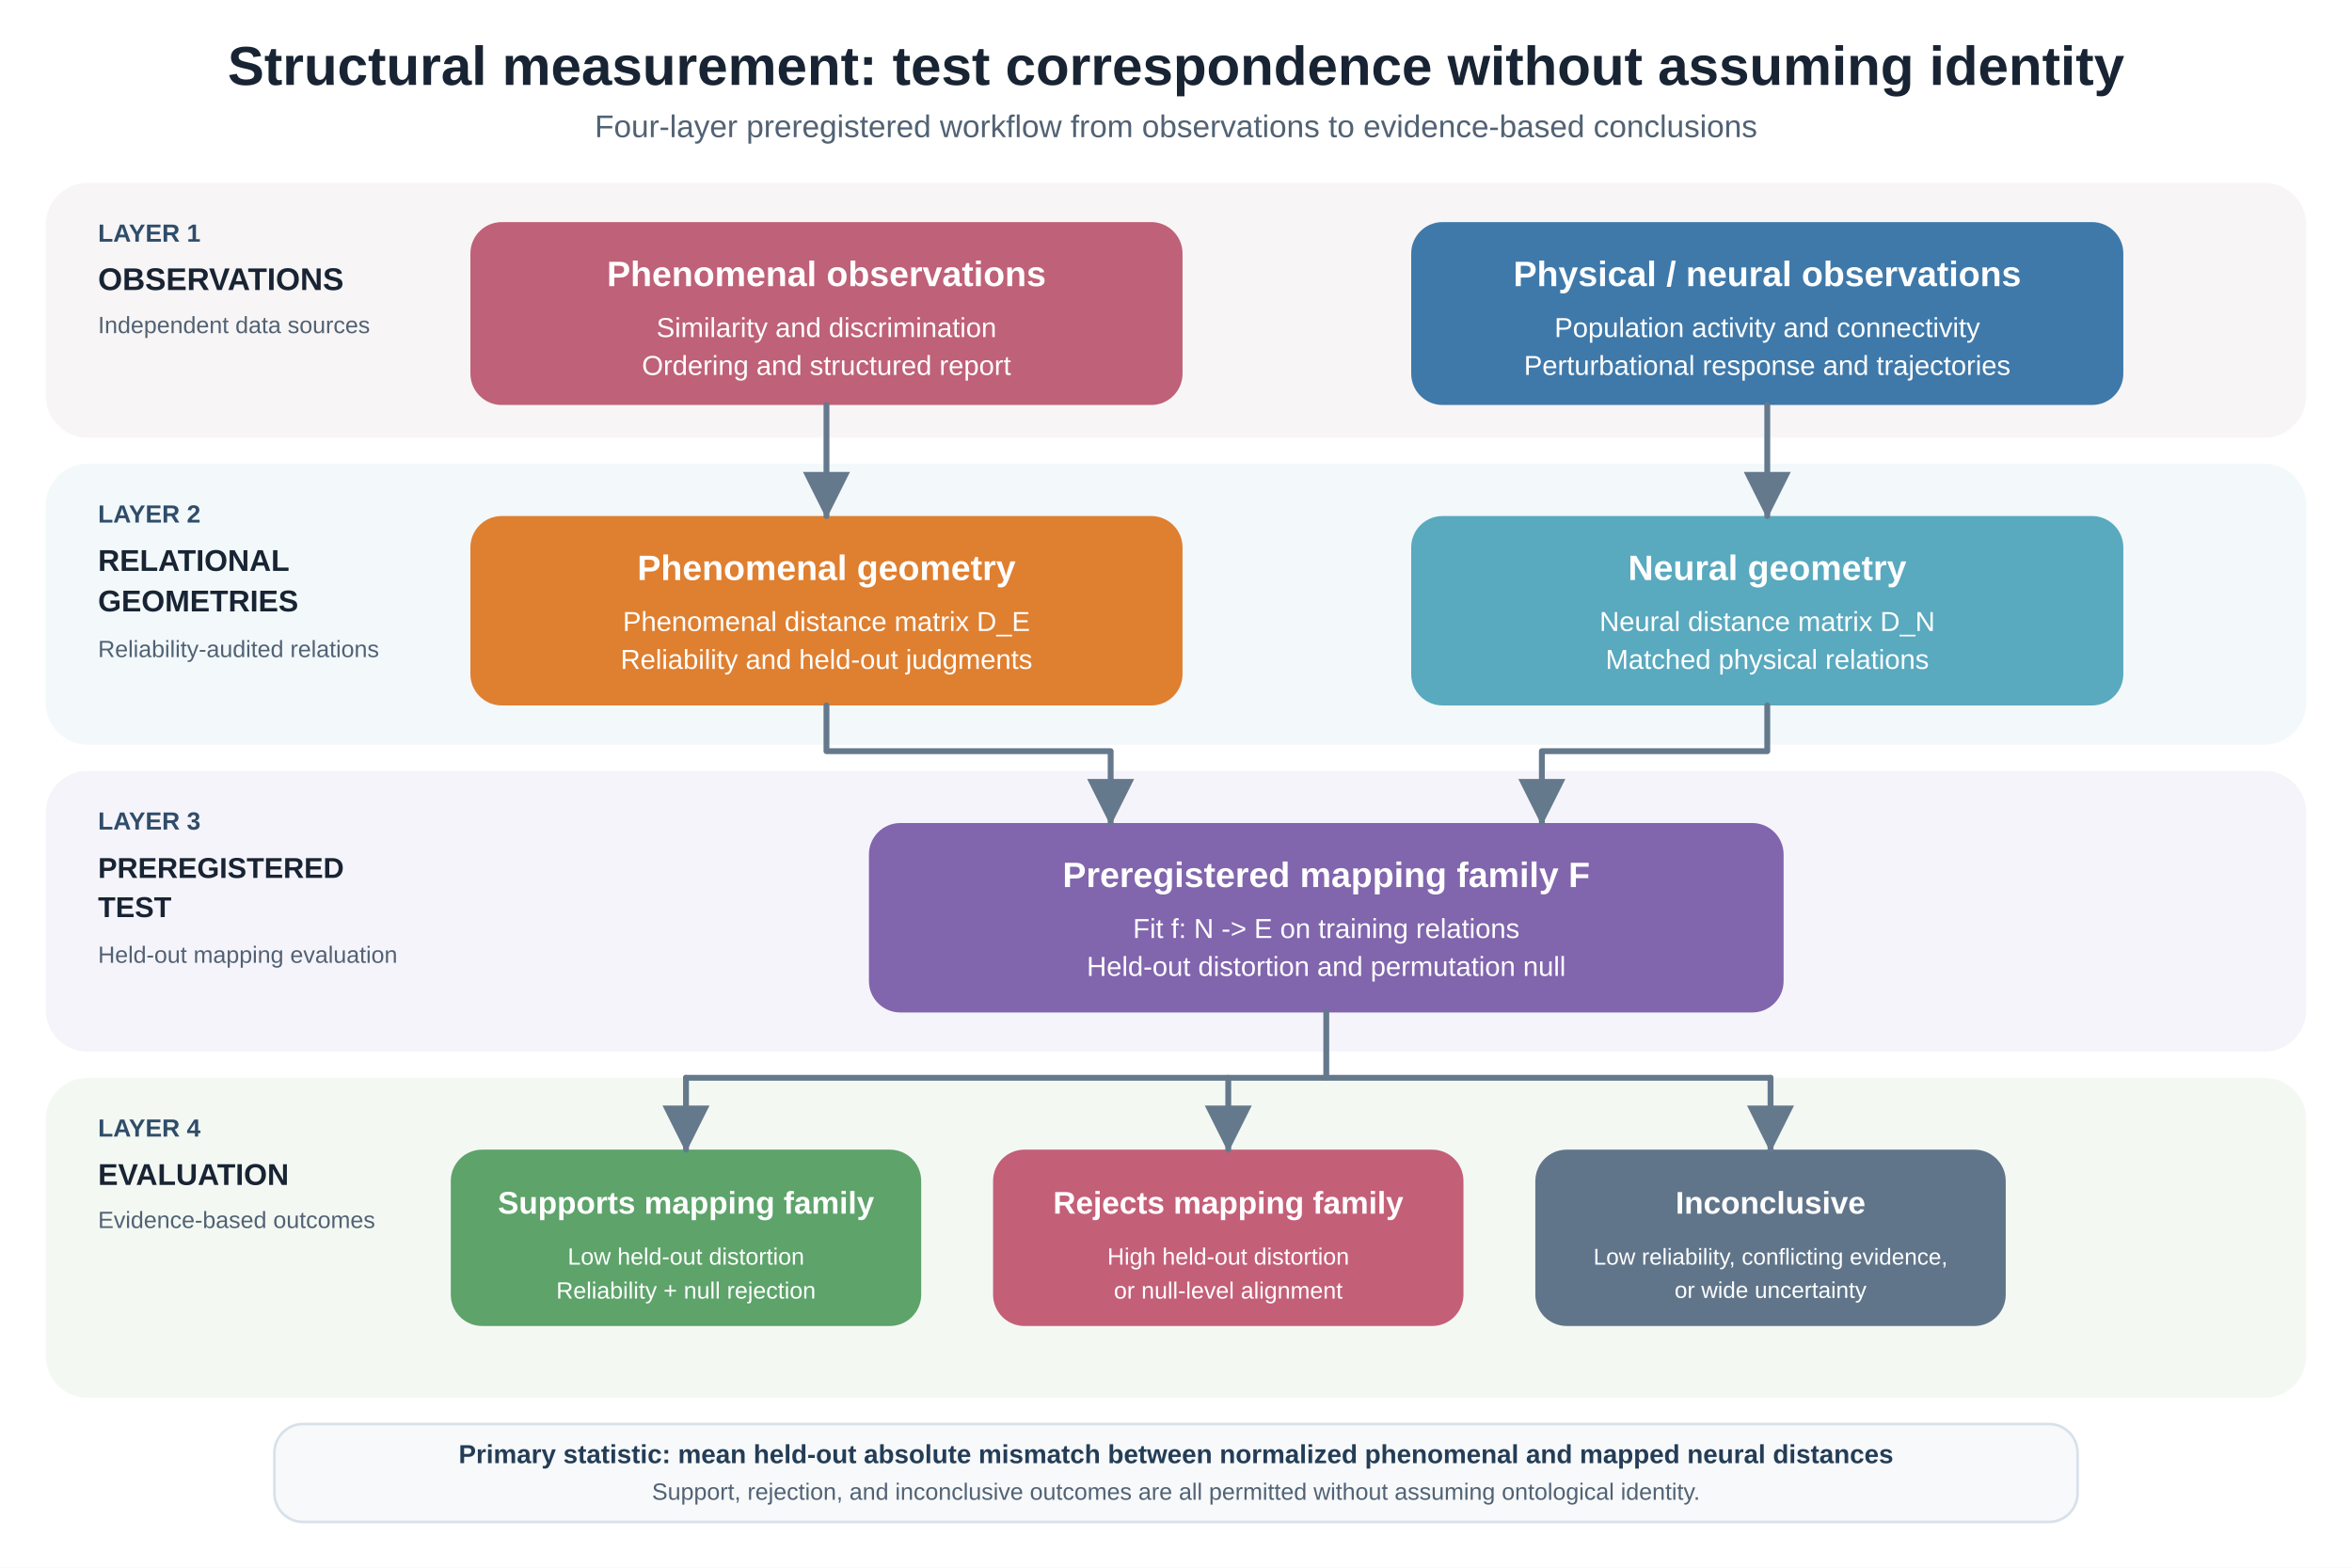
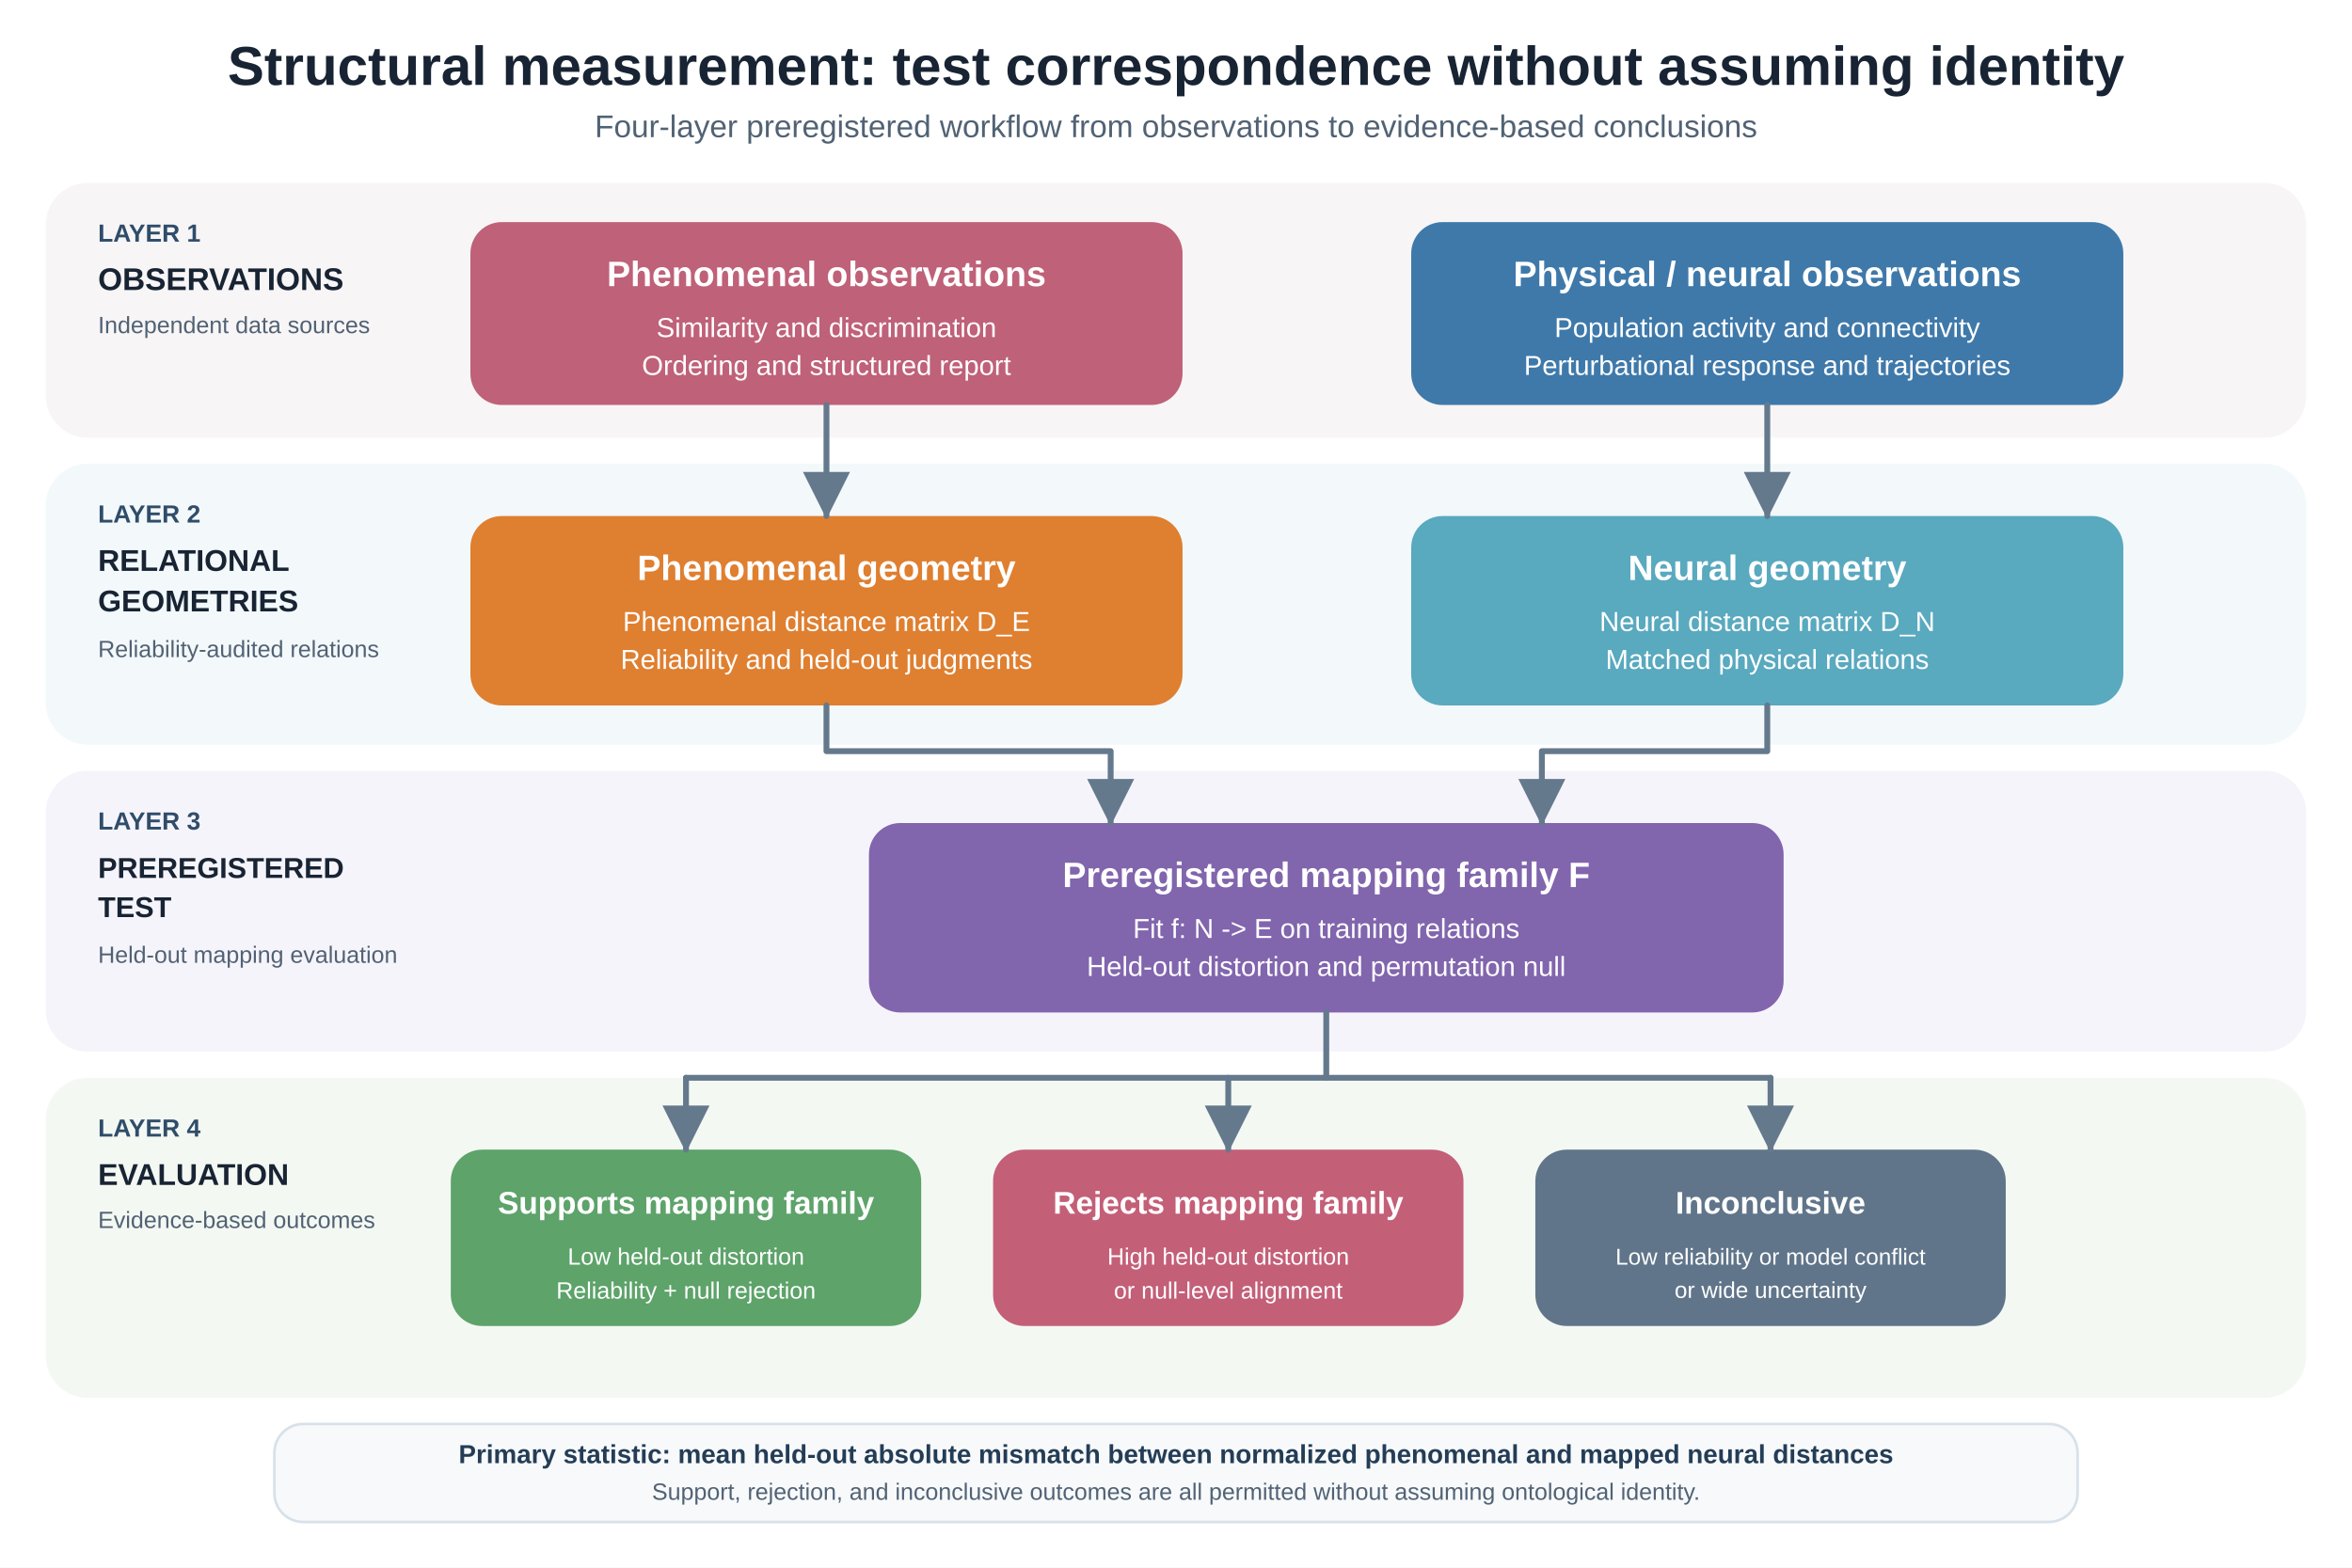
<svg xmlns="http://www.w3.org/2000/svg" width="1800" height="1200" viewBox="0 0 1800 1200" role="img" aria-labelledby="title desc">
  <defs>
    <marker id="arrow" markerWidth="9" markerHeight="9" refX="7.5" refY="4" orient="auto" markerUnits="strokeWidth">
      <path d="M0,0 L8,4 L0,8 z" fill="#65798d" />
    </marker>
  </defs>
  <rect x="0" y="0" width="1800" height="1200" rx="0" fill="#fff" stroke="none" stroke-width="0" />
  <text x="900" y="65" font-family="Arial,Helvetica,sans-serif" font-size="42" font-weight="700" fill="#182433" text-anchor="middle">Structural measurement: test correspondence without assuming identity</text>
  <text x="900" y="105" font-family="Arial,Helvetica,sans-serif" font-size="24" font-weight="400" fill="#516274" text-anchor="middle">Four-layer preregistered workflow from observations to evidence-based conclusions</text>
  <rect x="35" y="140" width="1730" height="195" rx="32" fill="#f8f5f6" stroke="none" stroke-width="0" />
  <rect x="35" y="355" width="1730" height="215" rx="32" fill="#f3f8fb" stroke="none" stroke-width="0" />
  <rect x="35" y="590" width="1730" height="215" rx="32" fill="#f6f4fb" stroke="none" stroke-width="0" />
  <rect x="35" y="825" width="1730" height="245" rx="32" fill="#f4f8f3" stroke="none" stroke-width="0" />
  <text x="75" y="185" font-family="Arial,Helvetica,sans-serif" font-size="19" font-weight="700" fill="#2f4d6a" text-anchor="start">LAYER 1</text>
  <text x="75" y="222" font-family="Arial,Helvetica,sans-serif" font-size="24" font-weight="700" fill="#182433" text-anchor="start">OBSERVATIONS</text>
  <text x="75" y="255" font-family="Arial,Helvetica,sans-serif" font-size="18" font-weight="400" fill="#516274" text-anchor="start">Independent data sources</text>
  <text x="75" y="400" font-family="Arial,Helvetica,sans-serif" font-size="19" font-weight="700" fill="#2f4d6a" text-anchor="start">LAYER 2</text>
  <text x="75" y="437" font-family="Arial,Helvetica,sans-serif" font-size="23" font-weight="700" fill="#182433" text-anchor="start">RELATIONAL</text>
  <text x="75" y="468" font-family="Arial,Helvetica,sans-serif" font-size="23" font-weight="700" fill="#182433" text-anchor="start">GEOMETRIES</text>
  <text x="75" y="503" font-family="Arial,Helvetica,sans-serif" font-size="18" font-weight="400" fill="#516274" text-anchor="start">Reliability-audited relations</text>
  <text x="75" y="635" font-family="Arial,Helvetica,sans-serif" font-size="19" font-weight="700" fill="#2f4d6a" text-anchor="start">LAYER 3</text>
  <text x="75" y="672" font-family="Arial,Helvetica,sans-serif" font-size="22" font-weight="700" fill="#182433" text-anchor="start">PREREGISTERED</text>
  <text x="75" y="702" font-family="Arial,Helvetica,sans-serif" font-size="22" font-weight="700" fill="#182433" text-anchor="start">TEST</text>
  <text x="75" y="737" font-family="Arial,Helvetica,sans-serif" font-size="18" font-weight="400" fill="#516274" text-anchor="start">Held-out mapping evaluation</text>
  <text x="75" y="870" font-family="Arial,Helvetica,sans-serif" font-size="19" font-weight="700" fill="#2f4d6a" text-anchor="start">LAYER 4</text>
  <text x="75" y="907" font-family="Arial,Helvetica,sans-serif" font-size="23" font-weight="700" fill="#182433" text-anchor="start">EVALUATION</text>
  <text x="75" y="940" font-family="Arial,Helvetica,sans-serif" font-size="18" font-weight="400" fill="#516274" text-anchor="start">Evidence-based outcomes</text>
  <rect x="360" y="170" width="545" height="140" rx="24" fill="#bf6178" stroke="none" stroke-width="0" data-node="phenomenal-observations" />
  <text x="632.5" y="219" font-family="Arial,Helvetica,sans-serif" font-size="27" font-weight="700" fill="white" text-anchor="middle" data-parent="phenomenal-observations">Phenomenal observations</text>
  <text x="632.5" y="258" font-family="Arial,Helvetica,sans-serif" font-size="21" font-weight="400" fill="white" text-anchor="middle" data-parent="phenomenal-observations">Similarity and discrimination</text>
  <text x="632.5" y="287" font-family="Arial,Helvetica,sans-serif" font-size="21" font-weight="400" fill="white" text-anchor="middle" data-parent="phenomenal-observations">Ordering and structured report</text>
  <rect x="1080" y="170" width="545" height="140" rx="24" fill="#3f79aa" stroke="none" stroke-width="0" data-node="physical-observations" />
  <text x="1352.5" y="219" font-family="Arial,Helvetica,sans-serif" font-size="27" font-weight="700" fill="white" text-anchor="middle" data-parent="physical-observations">Physical / neural observations</text>
  <text x="1352.5" y="258" font-family="Arial,Helvetica,sans-serif" font-size="21" font-weight="400" fill="white" text-anchor="middle" data-parent="physical-observations">Population activity and connectivity</text>
  <text x="1352.5" y="287" font-family="Arial,Helvetica,sans-serif" font-size="21" font-weight="400" fill="white" text-anchor="middle" data-parent="physical-observations">Perturbational response and trajectories</text>
  <rect x="360" y="395" width="545" height="145" rx="24" fill="#df7f30" stroke="none" stroke-width="0" data-node="phenomenal-geometry" />
  <text x="632.5" y="444" font-family="Arial,Helvetica,sans-serif" font-size="27" font-weight="700" fill="white" text-anchor="middle" data-parent="phenomenal-geometry">Phenomenal geometry</text>
  <text x="632.5" y="483" font-family="Arial,Helvetica,sans-serif" font-size="21" font-weight="400" fill="white" text-anchor="middle" data-parent="phenomenal-geometry">Phenomenal distance matrix D_E</text>
  <text x="632.5" y="512" font-family="Arial,Helvetica,sans-serif" font-size="21" font-weight="400" fill="white" text-anchor="middle" data-parent="phenomenal-geometry">Reliability and held-out judgments</text>
  <rect x="1080" y="395" width="545" height="145" rx="24" fill="#59a9bf" stroke="none" stroke-width="0" data-node="neural-geometry" />
  <text x="1352.5" y="444" font-family="Arial,Helvetica,sans-serif" font-size="27" font-weight="700" fill="white" text-anchor="middle" data-parent="neural-geometry">Neural geometry</text>
  <text x="1352.5" y="483" font-family="Arial,Helvetica,sans-serif" font-size="21" font-weight="400" fill="white" text-anchor="middle" data-parent="neural-geometry">Neural distance matrix D_N</text>
  <text x="1352.5" y="512" font-family="Arial,Helvetica,sans-serif" font-size="21" font-weight="400" fill="white" text-anchor="middle" data-parent="neural-geometry">Matched physical relations</text>
  <rect x="665" y="630" width="700" height="145" rx="24" fill="#8165ad" stroke="none" stroke-width="0" data-node="mapping" />
  <text x="1015.0" y="679" font-family="Arial,Helvetica,sans-serif" font-size="27" font-weight="700" fill="white" text-anchor="middle" data-parent="mapping">Preregistered mapping family F</text>
  <text x="1015.0" y="718" font-family="Arial,Helvetica,sans-serif" font-size="21" font-weight="400" fill="white" text-anchor="middle" data-parent="mapping">Fit f: N -&gt; E on training relations</text>
  <text x="1015.0" y="747" font-family="Arial,Helvetica,sans-serif" font-size="21" font-weight="400" fill="white" text-anchor="middle" data-parent="mapping">Held-out distortion and permutation null</text>
  <rect x="345" y="880" width="360" height="135" rx="24" fill="#5da36a" stroke="none" stroke-width="0" data-node="support" />
  <text x="525.0" y="929" font-family="Arial,Helvetica,sans-serif" font-size="24" font-weight="700" fill="white" text-anchor="middle" data-parent="support">Supports mapping family</text>
  <text x="525.0" y="968" font-family="Arial,Helvetica,sans-serif" font-size="18" font-weight="400" fill="white" text-anchor="middle" data-parent="support">Low held-out distortion</text>
  <text x="525.0" y="994" font-family="Arial,Helvetica,sans-serif" font-size="18" font-weight="400" fill="white" text-anchor="middle" data-parent="support">Reliability + null rejection</text>
  <rect x="760" y="880" width="360" height="135" rx="24" fill="#c45f78" stroke="none" stroke-width="0" data-node="reject" />
  <text x="940.0" y="929" font-family="Arial,Helvetica,sans-serif" font-size="24" font-weight="700" fill="white" text-anchor="middle" data-parent="reject">Rejects mapping family</text>
  <text x="940.0" y="968" font-family="Arial,Helvetica,sans-serif" font-size="18" font-weight="400" fill="white" text-anchor="middle" data-parent="reject">High held-out distortion</text>
  <text x="940.0" y="994" font-family="Arial,Helvetica,sans-serif" font-size="18" font-weight="400" fill="white" text-anchor="middle" data-parent="reject">or null-level alignment</text>
  <rect x="1175" y="880" width="360" height="135" rx="24" fill="#60758a" stroke="none" stroke-width="0" data-node="inconclusive" />
  <text x="1355.0" y="929" font-family="Arial,Helvetica,sans-serif" font-size="24" font-weight="700" fill="white" text-anchor="middle" data-parent="inconclusive">Inconclusive</text>
-   <text x="1355.0" y="968" font-family="Arial,Helvetica,sans-serif" font-size="17.5" font-weight="400" fill="white" text-anchor="middle" data-parent="inconclusive">Low reliability, conflicting evidence,</text>
+   <text x="1355.0" y="968" font-family="Arial,Helvetica,sans-serif" font-size="17.5" font-weight="400" fill="white" text-anchor="middle" data-parent="inconclusive">Low reliability or model conflict</text>
  <text x="1355.0" y="993.5" font-family="Arial,Helvetica,sans-serif" font-size="17.5" font-weight="400" fill="white" text-anchor="middle" data-parent="inconclusive">or wide uncertainty</text>
  <line x1="632.5" y1="310" x2="632.5" y2="395" stroke="#65798d" stroke-width="4.5" stroke-linecap="round" marker-end="url(#arrow)" />
  <line x1="1352.5" y1="310" x2="1352.5" y2="395" stroke="#65798d" stroke-width="4.5" stroke-linecap="round" marker-end="url(#arrow)" />
  <path d="M 632.5 540 L 632.5 575 L 850 575 L 850 630" fill="none" stroke="#65798d" stroke-width="4.5" stroke-linecap="round" stroke-linejoin="round" marker-end="url(#arrow)" />
  <path d="M 1352.5 540 L 1352.5 575 L 1180 575 L 1180 630" fill="none" stroke="#65798d" stroke-width="4.5" stroke-linecap="round" stroke-linejoin="round" marker-end="url(#arrow)" />
  <line x1="1015" y1="775" x2="1015" y2="825" stroke="#65798d" stroke-width="4.5" stroke-linecap="round" />
  <line x1="525" y1="825" x2="1355" y2="825" stroke="#65798d" stroke-width="4.5" stroke-linecap="round" />
  <line x1="525" y1="825" x2="525" y2="880" stroke="#65798d" stroke-width="4.5" stroke-linecap="round" marker-end="url(#arrow)" />
  <line x1="940" y1="825" x2="940" y2="880" stroke="#65798d" stroke-width="4.5" stroke-linecap="round" marker-end="url(#arrow)" />
  <line x1="1355" y1="825" x2="1355" y2="880" stroke="#65798d" stroke-width="4.5" stroke-linecap="round" marker-end="url(#arrow)" />
  <rect x="210" y="1090" width="1380" height="75" rx="22" fill="#f7f9fb" stroke="#d8e1ea" stroke-width="2" />
  <text x="900" y="1120" font-family="Arial,Helvetica,sans-serif" font-size="20" font-weight="600" fill="#243d56" text-anchor="middle">Primary statistic: mean held-out absolute mismatch between normalized phenomenal and mapped neural distances</text>
  <text x="900" y="1148" font-family="Arial,Helvetica,sans-serif" font-size="18" font-weight="400" fill="#516274" text-anchor="middle">Support, rejection, and inconclusive outcomes are all permitted without assuming ontological identity.</text>
</svg>
